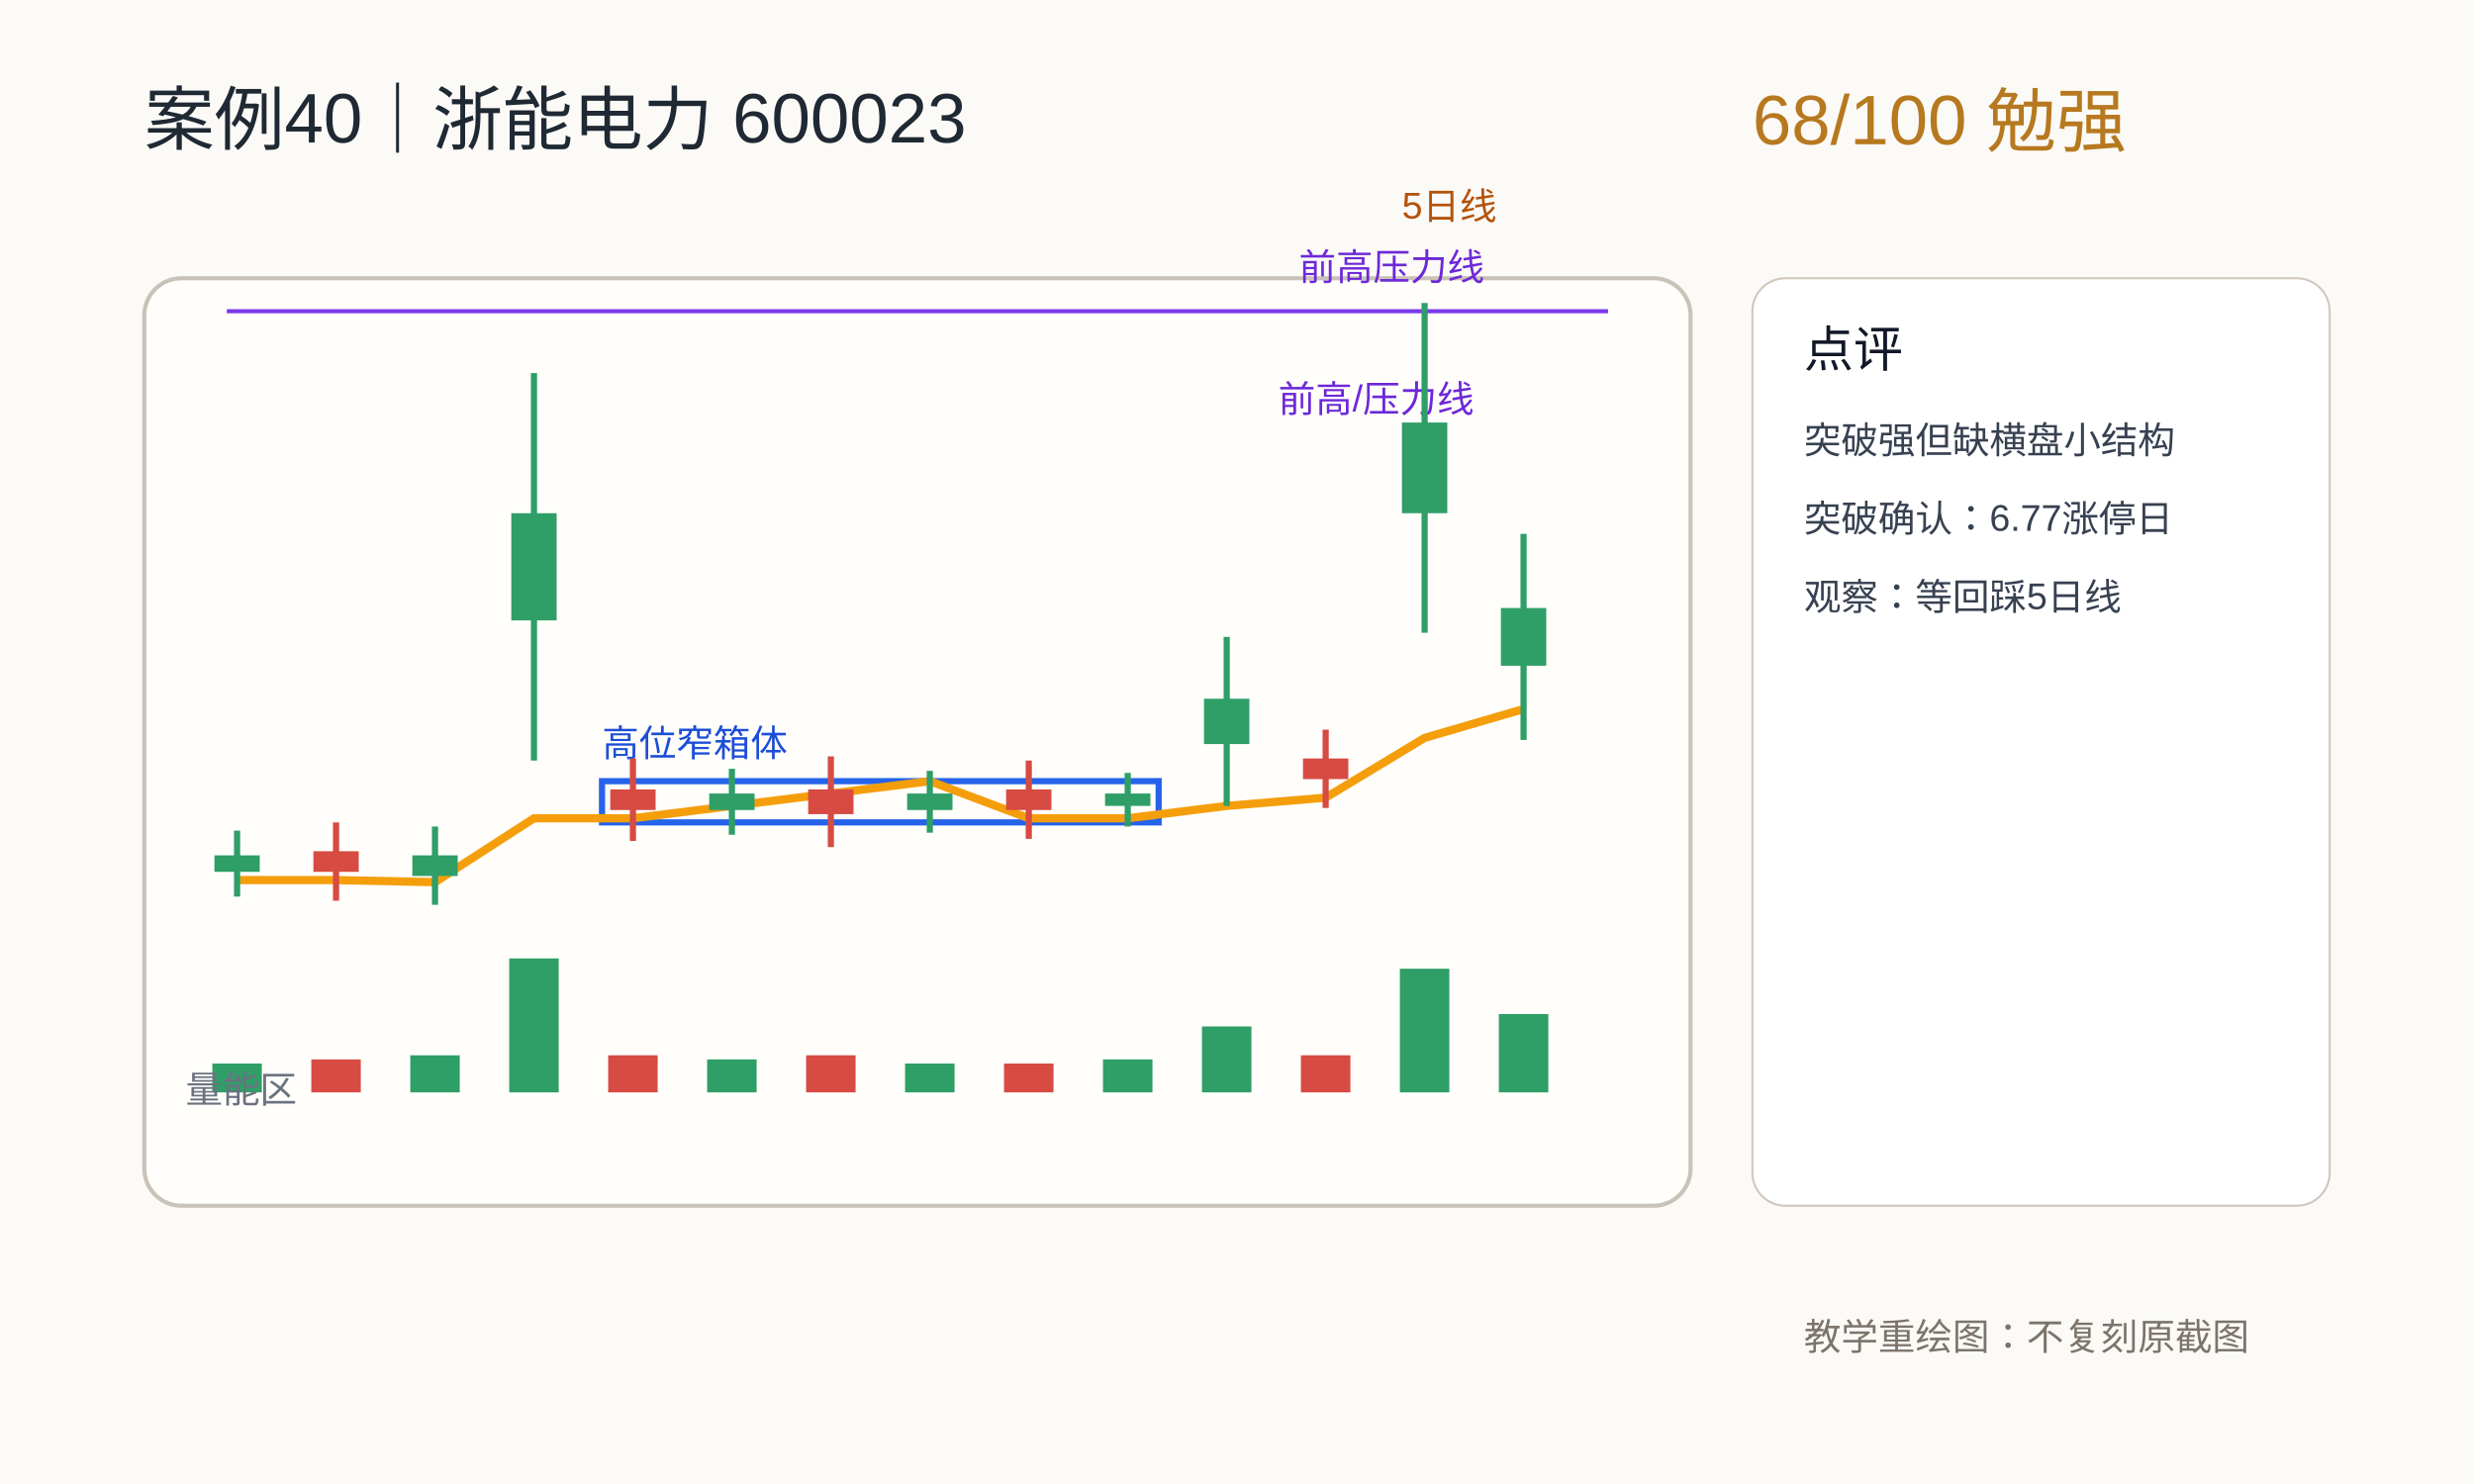
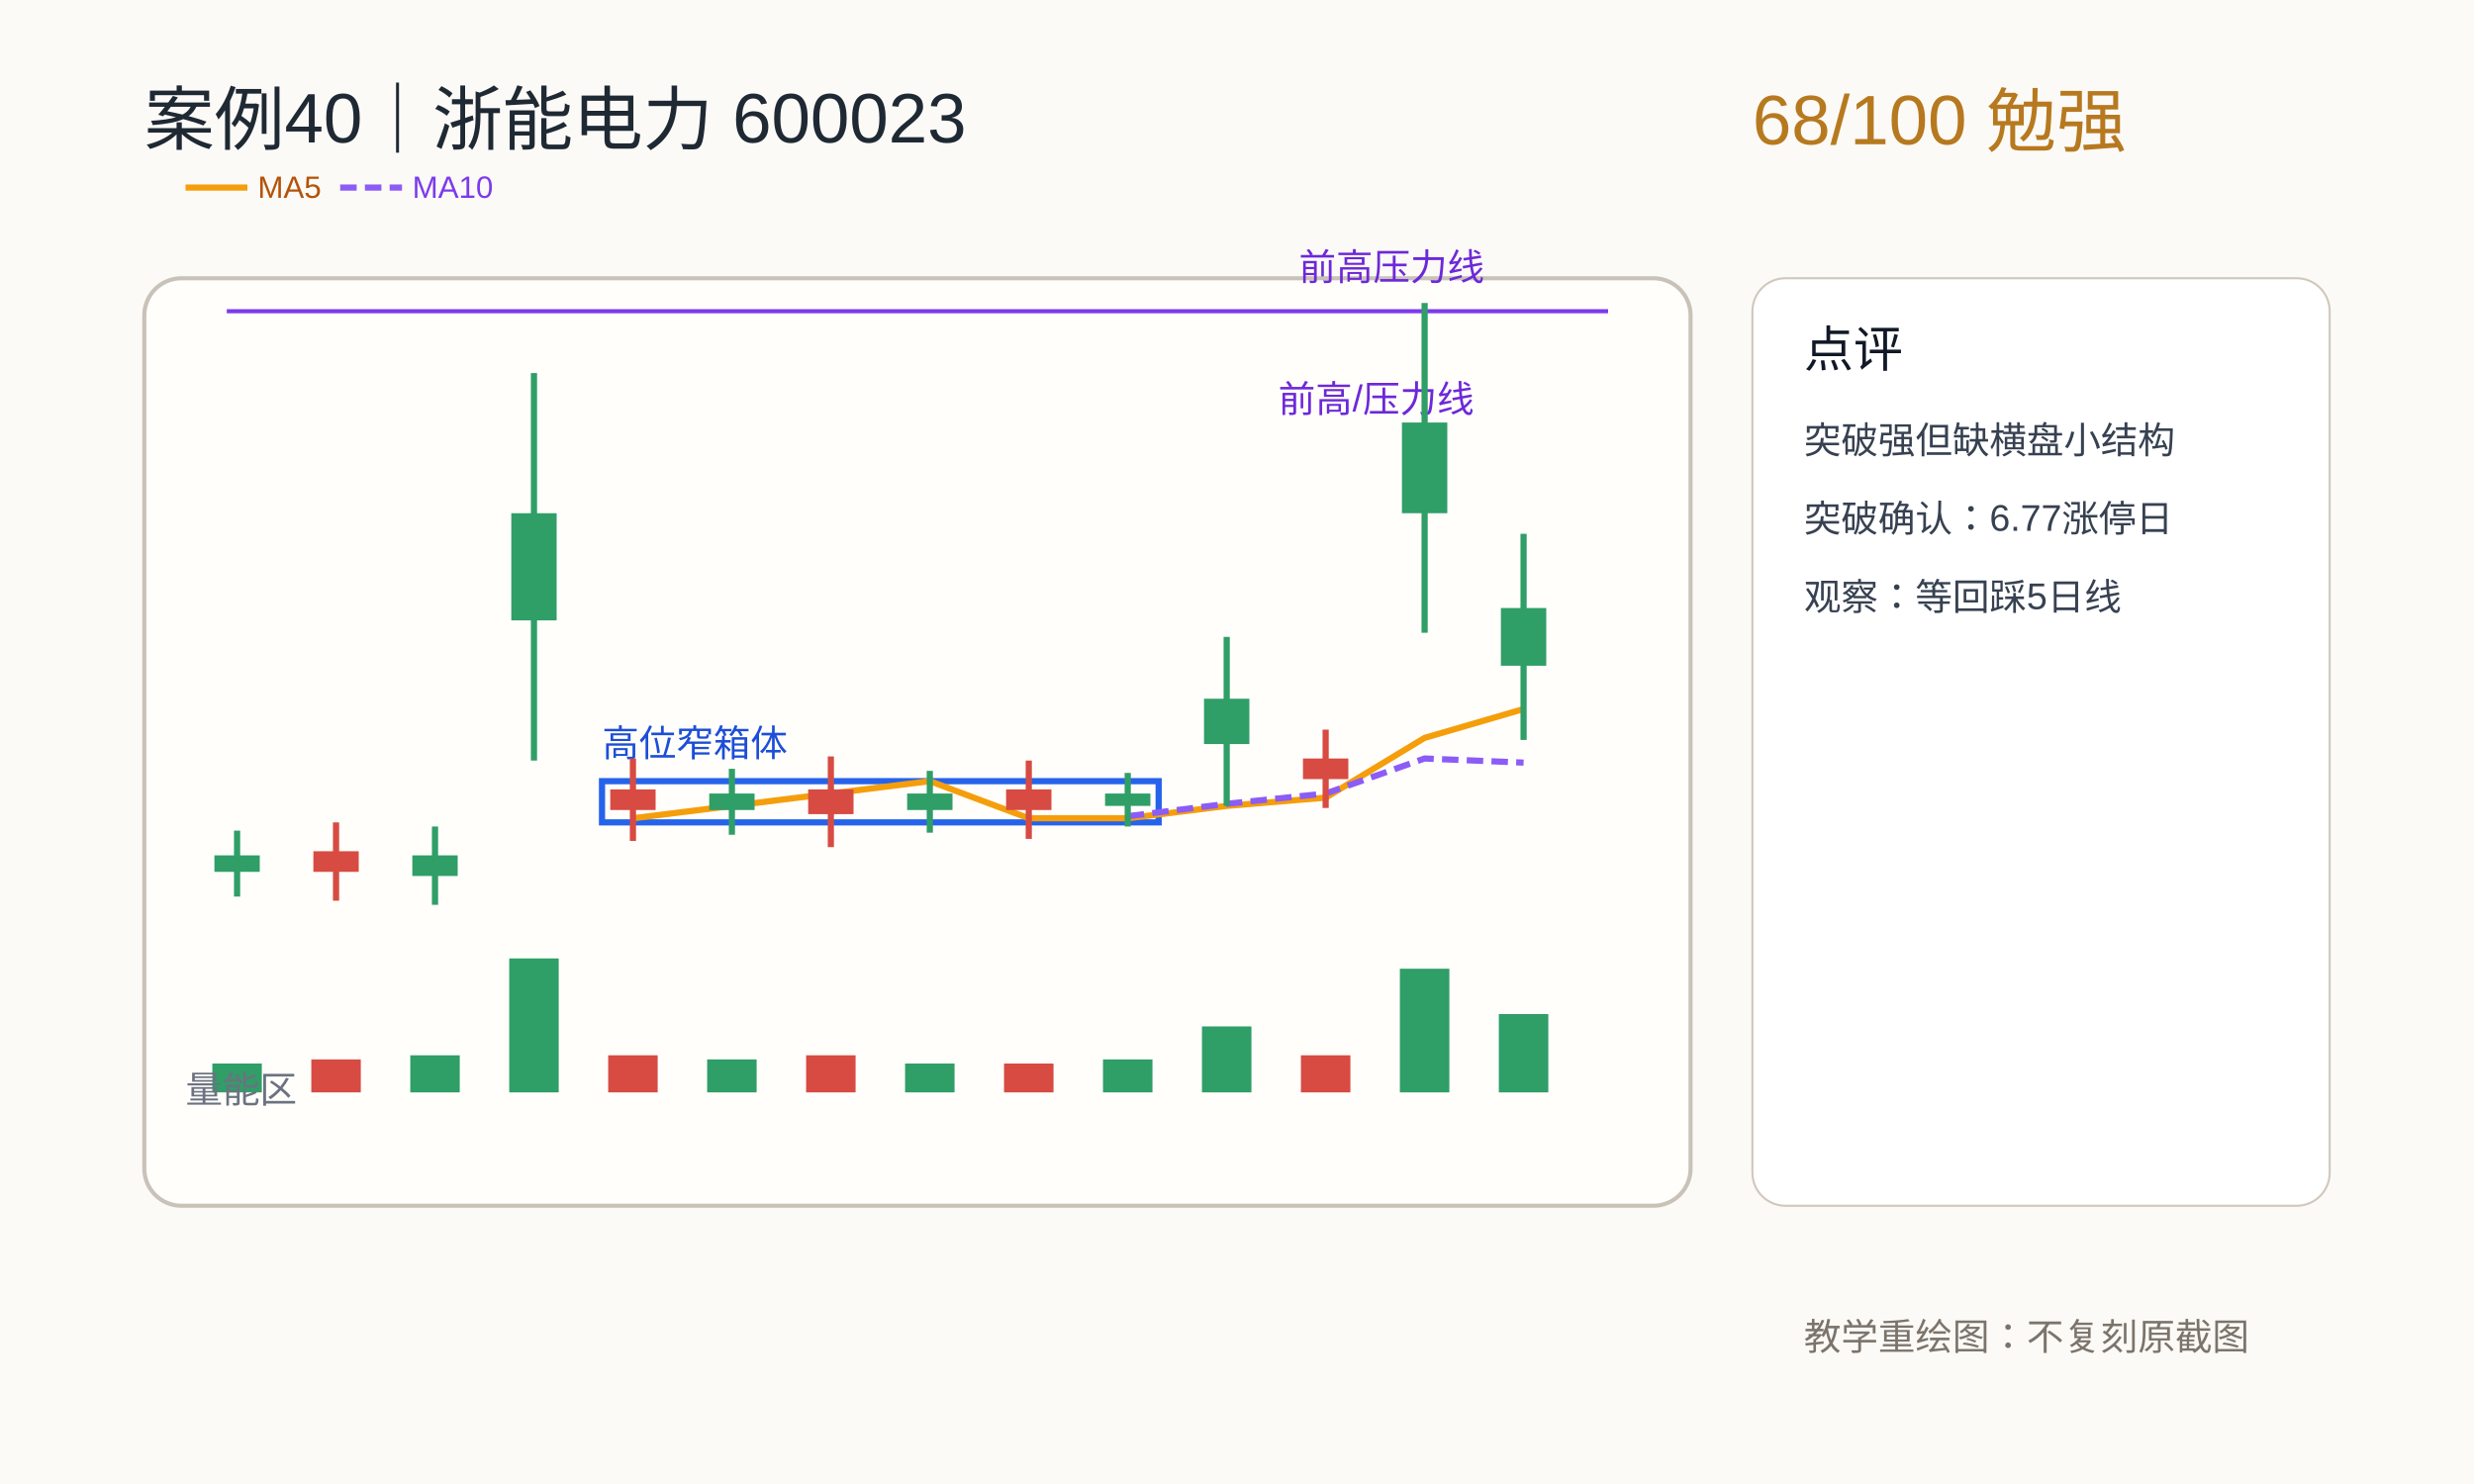
<svg xmlns="http://www.w3.org/2000/svg" width="1200" height="720" viewBox="0 0 1200 720">
  <rect width="1200" height="720" fill="#fbfaf7" />
  <rect x="70" y="135" width="750" height="450" rx="18" fill="#fffefb" stroke="#c9c2b8" stroke-width="2" />
  <text x="70" y="70" font-size="34" font-family="PingFang SC, Arial" fill="#1f2933">案例40｜浙能电力 600023</text>
  <text x="850" y="70" font-size="34" font-family="PingFang SC, Arial" fill="#b7791f">68/100  勉强</text>
  <text x="620" y="200" font-size="18" font-family="PingFang SC, Arial" fill="#6d28d9">前高/压力线</text>
  <line x1="110" y1="151" x2="780" y2="151" stroke="#7c3aed" stroke-width="2" />
  <text x="630" y="136" font-size="18" font-family="PingFang SC, Arial" fill="#6d28d9">前高压力线</text>
  <rect x="292" y="379" width="270" height="20" fill="none" stroke="#2563eb" stroke-width="3" />
  <text x="292" y="367" font-size="18" font-family="PingFang SC, Arial" fill="#1d4ed8">高位窄箱体</text>
-   <polyline points="115,427 163,427 211,428 259,397 307,397 355,391 403,385 451,379 499,397 547,397 595,391 643,387 691,358 739,344" fill="none" stroke="#f59e0b" stroke-width="4" />
-   <text x="680" y="106" font-size="18" font-family="PingFang SC, Arial" fill="#b45309">5日线</text>
+   <polyline points="307,397 355,391 403,385 451,379 499,397 547,397 595,391 643,387 691,358 739,344" fill="none" stroke="#f59e0b" stroke-width="3" />
+   <polyline points="547,396 595,390 643,385 691,368 739,370" fill="none" stroke="#8b5cf6" stroke-width="3" stroke-dasharray="8,4" />
+   <line x1="90" y1="91" x2="120" y2="91" stroke="#f59e0b" stroke-width="3" />
+   <text x="125" y="96" font-size="15" font-family="PingFang SC, Arial" fill="#b45309">MA5</text>
+   <line x1="165" y1="91" x2="195" y2="91" stroke="#8b5cf6" stroke-width="3" stroke-dasharray="8,4" />
+   <text x="200" y="96" font-size="15" font-family="PingFang SC, Arial" fill="#7c3aed">MA10</text>
  <line x1="115" y1="403" x2="115" y2="435" stroke="#2f9e67" stroke-width="3" />
  <rect x="104" y="415" width="22" height="8" fill="#2f9e67" />
  <line x1="163" y1="399" x2="163" y2="437" stroke="#d74b42" stroke-width="3" />
  <rect x="152" y="413" width="22" height="10" fill="#d74b42" />
  <line x1="211" y1="401" x2="211" y2="439" stroke="#2f9e67" stroke-width="3" />
  <rect x="200" y="415" width="22" height="10" fill="#2f9e67" />
  <line x1="259" y1="181" x2="259" y2="369" stroke="#2f9e67" stroke-width="3" />
  <rect x="248" y="249" width="22" height="52" fill="#2f9e67" />
  <line x1="307" y1="368" x2="307" y2="408" stroke="#d74b42" stroke-width="3" />
  <rect x="296" y="383" width="22" height="10" fill="#d74b42" />
  <line x1="355" y1="373" x2="355" y2="405" stroke="#2f9e67" stroke-width="3" />
  <rect x="344" y="385" width="22" height="8" fill="#2f9e67" />
  <line x1="403" y1="367" x2="403" y2="411" stroke="#d74b42" stroke-width="3" />
  <rect x="392" y="383" width="22" height="12" fill="#d74b42" />
  <line x1="451" y1="374" x2="451" y2="404" stroke="#2f9e67" stroke-width="3" />
  <rect x="440" y="385" width="22" height="8" fill="#2f9e67" />
  <line x1="499" y1="369" x2="499" y2="407" stroke="#d74b42" stroke-width="3" />
  <rect x="488" y="383" width="22" height="10" fill="#d74b42" />
  <line x1="547" y1="375" x2="547" y2="401" stroke="#2f9e67" stroke-width="3" />
  <rect x="536" y="385" width="22" height="6" fill="#2f9e67" />
  <line x1="595" y1="309" x2="595" y2="391" stroke="#2f9e67" stroke-width="3" />
  <rect x="584" y="339" width="22" height="22" fill="#2f9e67" />
  <line x1="643" y1="354" x2="643" y2="392" stroke="#d74b42" stroke-width="3" />
  <rect x="632" y="368" width="22" height="10" fill="#d74b42" />
  <line x1="691" y1="147" x2="691" y2="307" stroke="#2f9e67" stroke-width="3" />
  <rect x="680" y="205" width="22" height="44" fill="#2f9e67" />
  <line x1="739" y1="259" x2="739" y2="359" stroke="#2f9e67" stroke-width="3" />
  <rect x="728" y="295" width="22" height="28" fill="#2f9e67" />
  <rect x="103" y="516" width="24" height="14" fill="#2f9e67" />
  <rect x="151" y="514" width="24" height="16" fill="#d74b42" />
  <rect x="199" y="512" width="24" height="18" fill="#2f9e67" />
  <rect x="247" y="465" width="24" height="65" fill="#2f9e67" />
  <rect x="295" y="512" width="24" height="18" fill="#d74b42" />
  <rect x="343" y="514" width="24" height="16" fill="#2f9e67" />
  <rect x="391" y="512" width="24" height="18" fill="#d74b42" />
  <rect x="439" y="516" width="24" height="14" fill="#2f9e67" />
  <rect x="487" y="516" width="24" height="14" fill="#d74b42" />
  <rect x="535" y="514" width="24" height="16" fill="#2f9e67" />
  <rect x="583" y="498" width="24" height="32" fill="#2f9e67" />
  <rect x="631" y="512" width="24" height="18" fill="#d74b42" />
  <rect x="679" y="470" width="24" height="60" fill="#2f9e67" />
  <rect x="727" y="492" width="24" height="38" fill="#2f9e67" />
  <text x="90" y="535" font-size="18" font-family="PingFang SC, Arial" fill="#6b7280">量能区</text>
  <rect x="850" y="135" width="280" height="450" rx="16" fill="#ffffff" stroke="#d0c7bc" />
  <text x="875" y="178" font-size="24" font-family="PingFang SC, Arial" fill="#111827">点评</text>
  <text x="875" y="220" font-size="18" font-family="PingFang SC, Arial" fill="#374151">突破强但缺横盘小结构</text>
  <text x="875" y="258" font-size="18" font-family="PingFang SC, Arial" fill="#374151">突破确认：6.77涨停日</text>
  <text x="875" y="296" font-size="18" font-family="PingFang SC, Arial" fill="#374151">观察：等回踩5日线</text>
  <text x="875" y="655" font-size="18" font-family="PingFang SC, Arial" fill="#7c746b">教学重绘图：不复刻原截图</text>
</svg>
